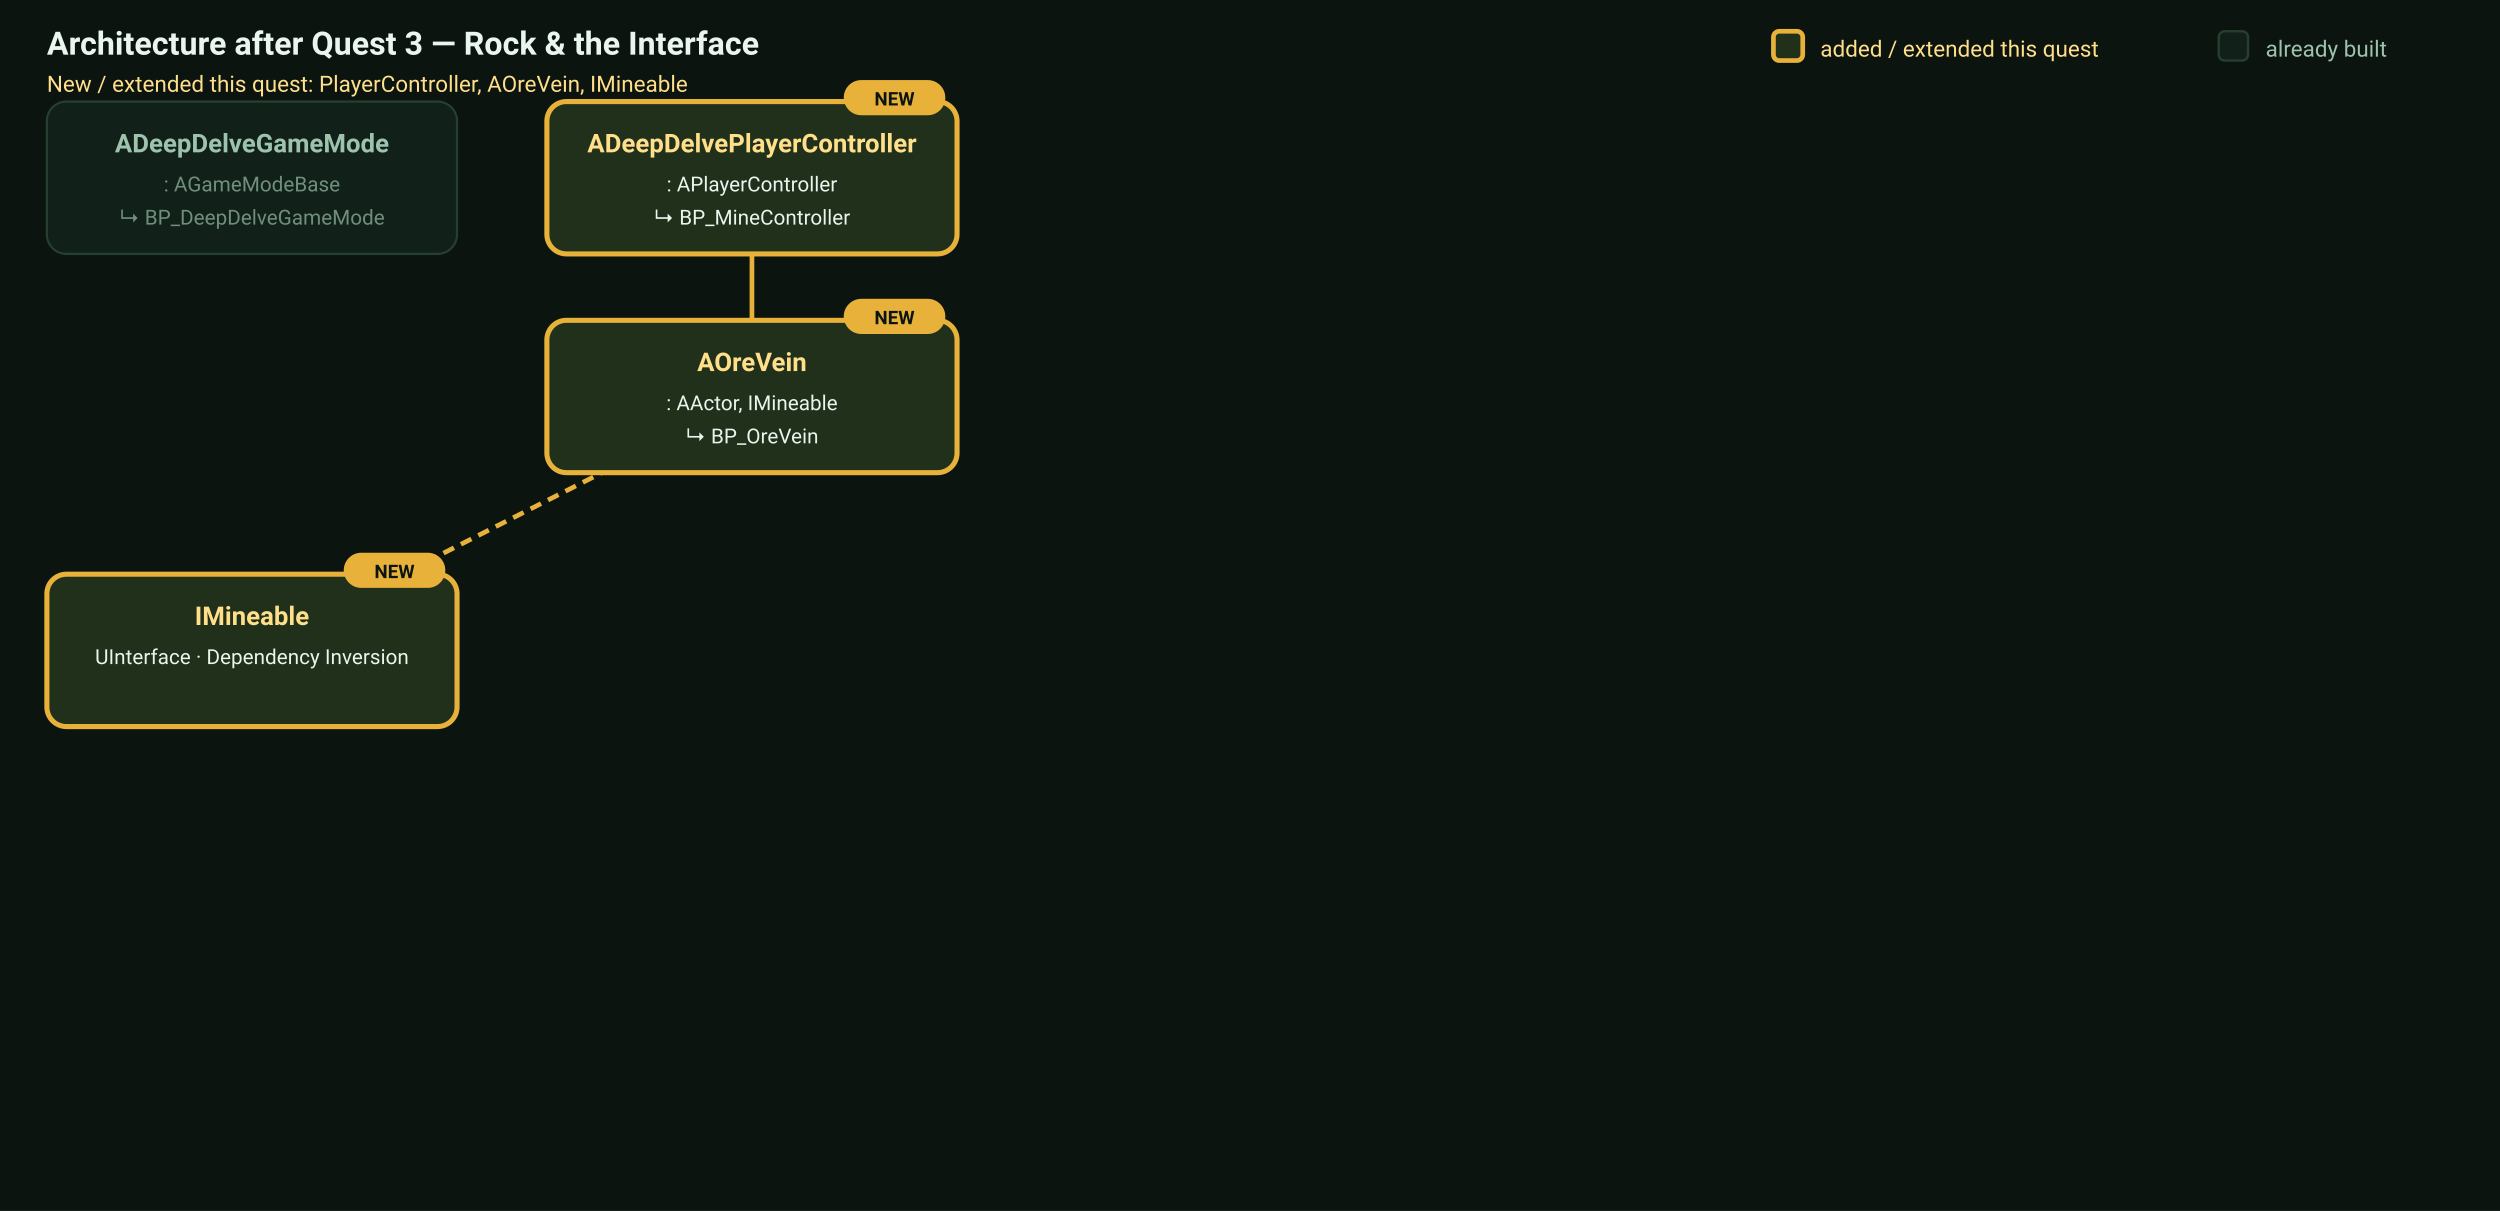
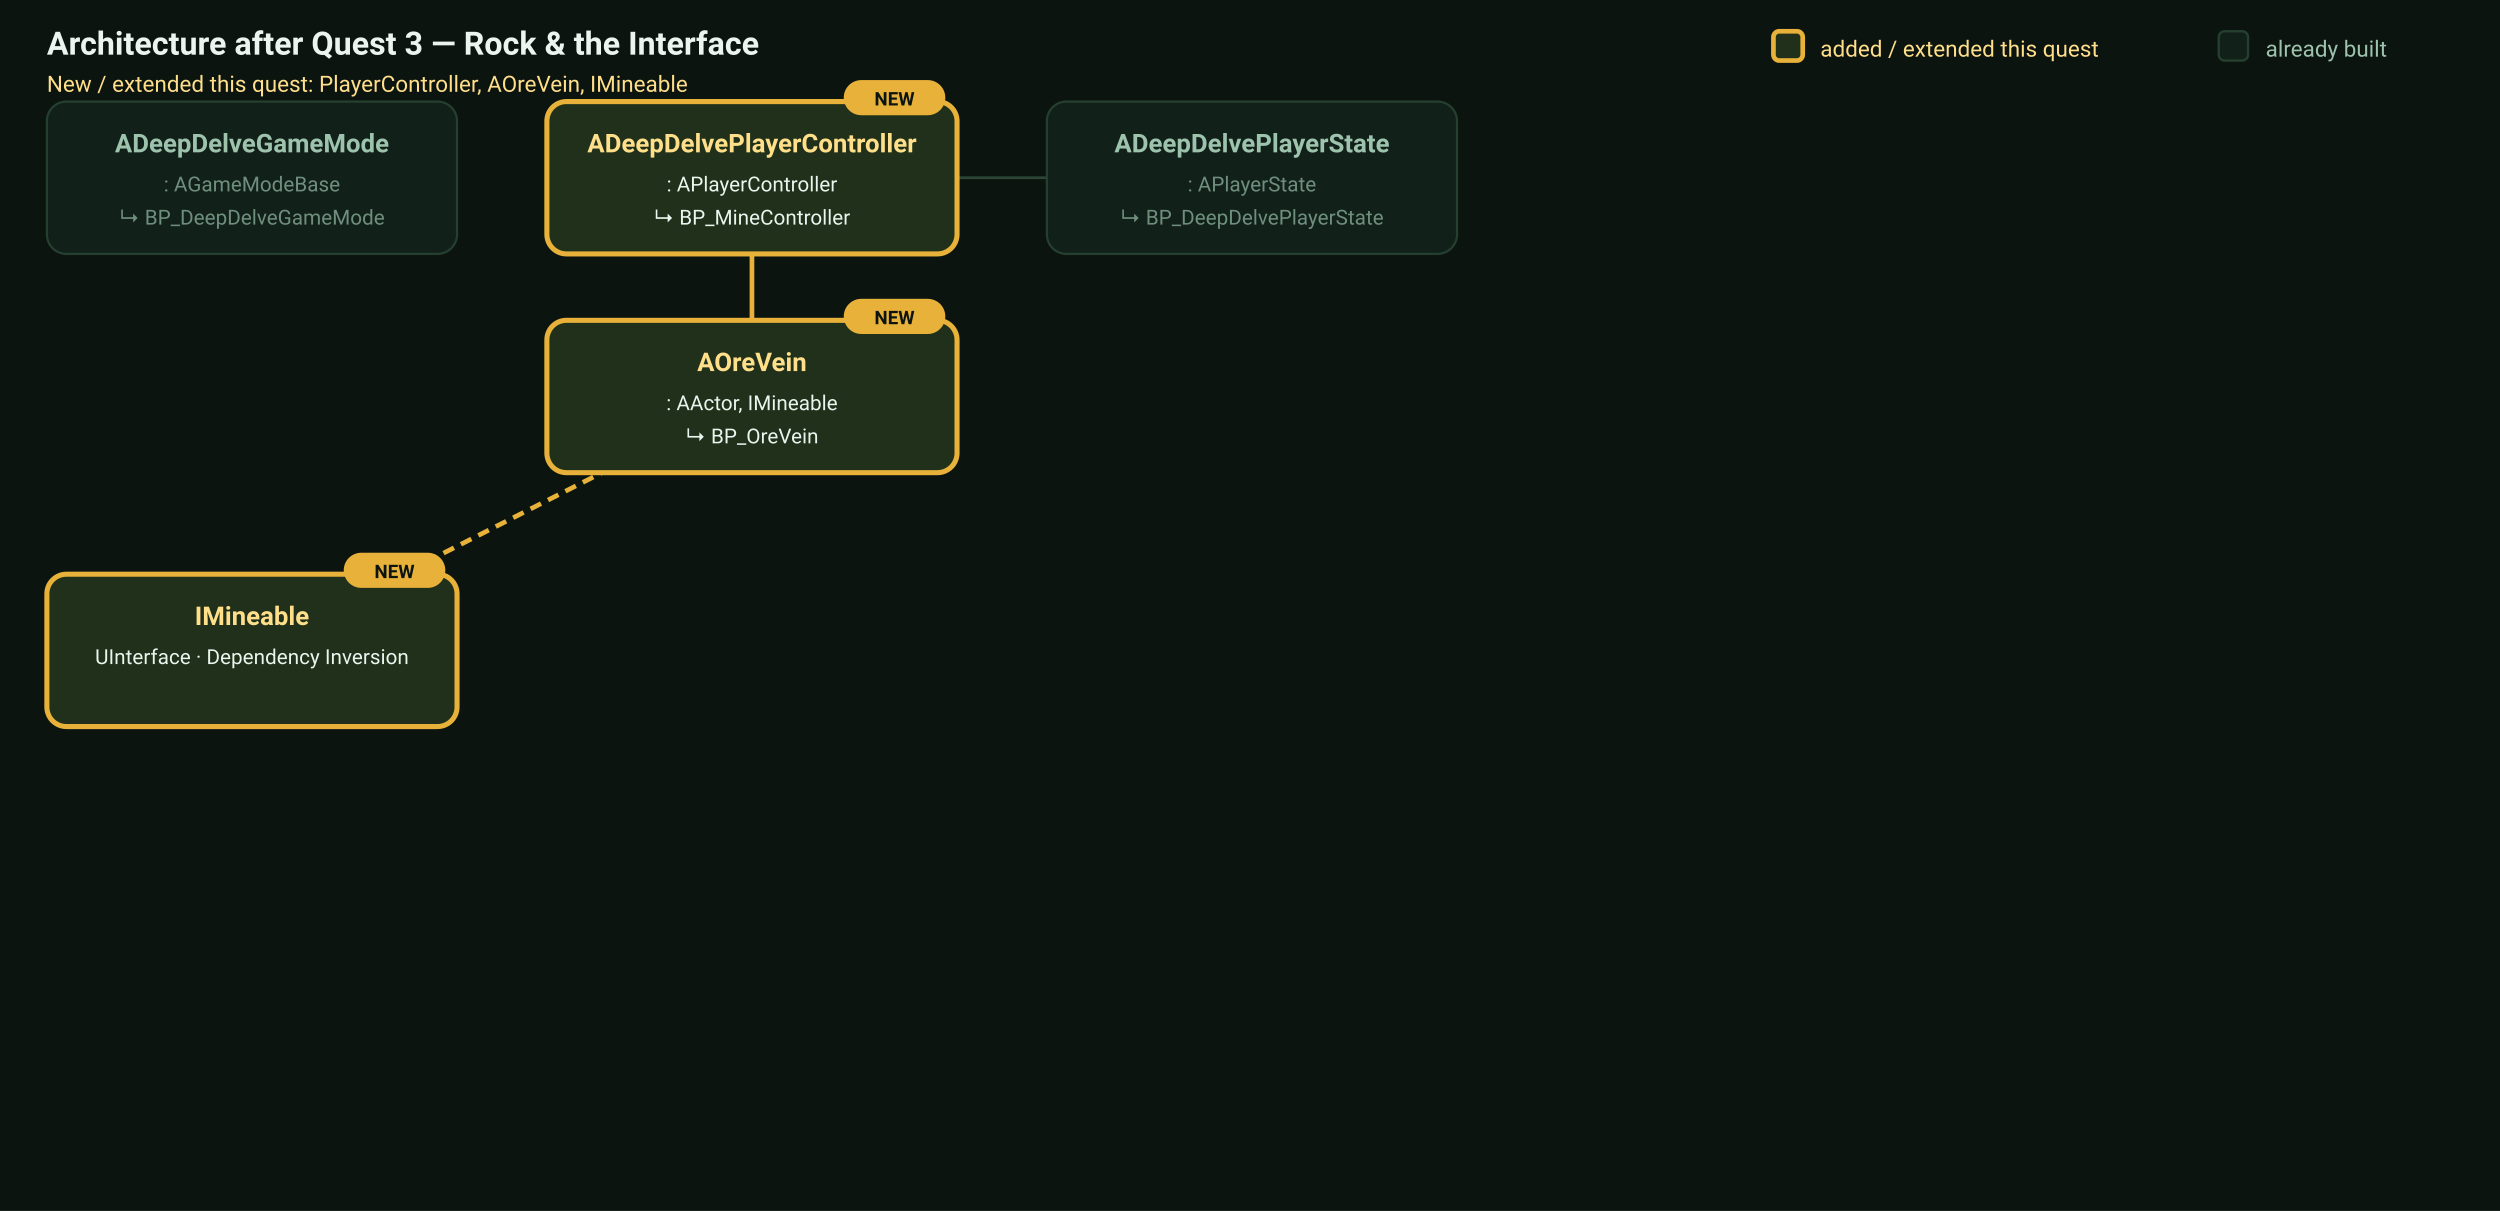
<svg xmlns="http://www.w3.org/2000/svg" viewBox="0 0 1280 620" font-family="-apple-system,BlinkMacSystemFont,Segoe UI,Roboto,Helvetica,Arial,sans-serif" role="img">
  <defs>
    <marker id="ar" markerWidth="10" markerHeight="10" refX="7" refY="4.5" orient="auto">
      <path d="M0,0 L9,4.5 L0,9 z" fill="#2c4636" />
    </marker>
    <marker id="arG" markerWidth="10" markerHeight="10" refX="7" refY="4.5" orient="auto">
      <path d="M0,0 L9,4.5 L0,9 z" fill="#e8b23a" />
    </marker>
    <marker id="arF" markerWidth="10" markerHeight="10" refX="7" refY="4.5" orient="auto">
      <path d="M0,0 L9,4.5 L0,9 z" fill="#3a5a45" />
    </marker>
  </defs>
  <rect x="0" y="0" width="1280" height="620" fill="#0c1410" />
+   <line x1="385.0" y1="91.0" x2="641.0" y2="91.0" stroke="#2c4636" stroke-width="1.4" marker-end="url(#ar)" />
  <line x1="385.0" y1="91.0" x2="385.0" y2="203.0" stroke="#e8b23a" stroke-width="2.4" marker-end="url(#arG)" />
  <line x1="129.0" y1="333.0" x2="385.0" y2="203.0" stroke="#e8b23a" stroke-width="2.4" stroke-dasharray="6 4" marker-end="url(#arG)" />
  <rect x="24" y="52" width="210" height="78" rx="10" fill="#12201a" stroke="#25402f" stroke-width="1.1" />
  <text x="129.0" y="78" text-anchor="middle" fill="#9dc3ad" font-size="13.2" font-weight="700">ADeepDelveGameMode</text>
  <text x="129.0" y="98" text-anchor="middle" fill="#6f8f7d" font-size="10.6" font-weight="400">: AGameModeBase</text>
  <text x="129.0" y="115" text-anchor="middle" fill="#6f8f7d" font-size="10.6" font-weight="400">↳ BP_DeepDelveGameMode</text>
  <rect x="280" y="52" width="210" height="78" rx="10" fill="#20301a" stroke="#e8b23a" stroke-width="2.6" />
  <text x="385.0" y="78" text-anchor="middle" fill="#ffdf8a" font-size="13.2" font-weight="700">ADeepDelvePlayerController</text>
  <text x="385.0" y="98" text-anchor="middle" fill="#e9f5ee" font-size="10.6" font-weight="400">: APlayerController</text>
  <text x="385.0" y="115" text-anchor="middle" fill="#e9f5ee" font-size="10.6" font-weight="400">↳ BP_MineController</text>
  <rect x="432" y="41" width="52" height="18" rx="9" fill="#e8b23a" />
  <text x="458" y="54" text-anchor="middle" fill="#0c1410" font-size="9.6" font-weight="700">NEW</text>
+   <rect x="536" y="52" width="210" height="78" rx="10" fill="#12201a" stroke="#25402f" stroke-width="1.1" />
+   <text x="641.0" y="78" text-anchor="middle" fill="#9dc3ad" font-size="13.2" font-weight="700">ADeepDelvePlayerState</text>
+   <text x="641.0" y="98" text-anchor="middle" fill="#6f8f7d" font-size="10.6" font-weight="400">: APlayerState</text>
+   <text x="641.0" y="115" text-anchor="middle" fill="#6f8f7d" font-size="10.6" font-weight="400">↳ BP_DeepDelvePlayerState</text>
  <rect x="280" y="164" width="210" height="78" rx="10" fill="#20301a" stroke="#e8b23a" stroke-width="2.6" />
  <text x="385.0" y="190" text-anchor="middle" fill="#ffdf8a" font-size="13.2" font-weight="700">AOreVein</text>
  <text x="385.0" y="210" text-anchor="middle" fill="#e9f5ee" font-size="10.6" font-weight="400">: AActor, IMineable</text>
  <text x="385.0" y="227" text-anchor="middle" fill="#e9f5ee" font-size="10.6" font-weight="400">↳ BP_OreVein</text>
  <rect x="432" y="153" width="52" height="18" rx="9" fill="#e8b23a" />
  <text x="458" y="166" text-anchor="middle" fill="#0c1410" font-size="9.6" font-weight="700">NEW</text>
  <rect x="24" y="294" width="210" height="78" rx="10" fill="#20301a" stroke="#e8b23a" stroke-width="2.6" />
  <text x="129.0" y="320" text-anchor="middle" fill="#ffdf8a" font-size="13.2" font-weight="700">IMineable</text>
  <text x="129.0" y="340" text-anchor="middle" fill="#e9f5ee" font-size="10.6" font-weight="400">UInterface · Dependency Inversion</text>
  <rect x="176" y="283" width="52" height="18" rx="9" fill="#e8b23a" />
  <text x="202" y="296" text-anchor="middle" fill="#0c1410" font-size="9.6" font-weight="700">NEW</text>
  <text x="24" y="28" text-anchor="start" fill="#e9f5ee" font-size="16.5" font-weight="700">Architecture after Quest 3 — Rock &amp; the Interface</text>
  <text x="24" y="47" text-anchor="start" fill="#ffdf8a" font-size="11.5" font-weight="400">New / extended this quest: PlayerController, AOreVein, IMineable</text>
  <g>
    <rect x="908" y="16" width="15" height="15" rx="3" fill="#20301a" stroke="#e8b23a" stroke-width="2.4" />
    <text x="932" y="29" text-anchor="start" fill="#ffdf8a" font-size="11.5" font-weight="400">added / extended this quest</text>
    <rect x="1136" y="16" width="15" height="15" rx="3" fill="#12201a" stroke="#25402f" stroke-width="1.2" />
    <text x="1160" y="29" text-anchor="start" fill="#9dc3ad" font-size="11.5" font-weight="400">already built</text>
  </g>
</svg>
